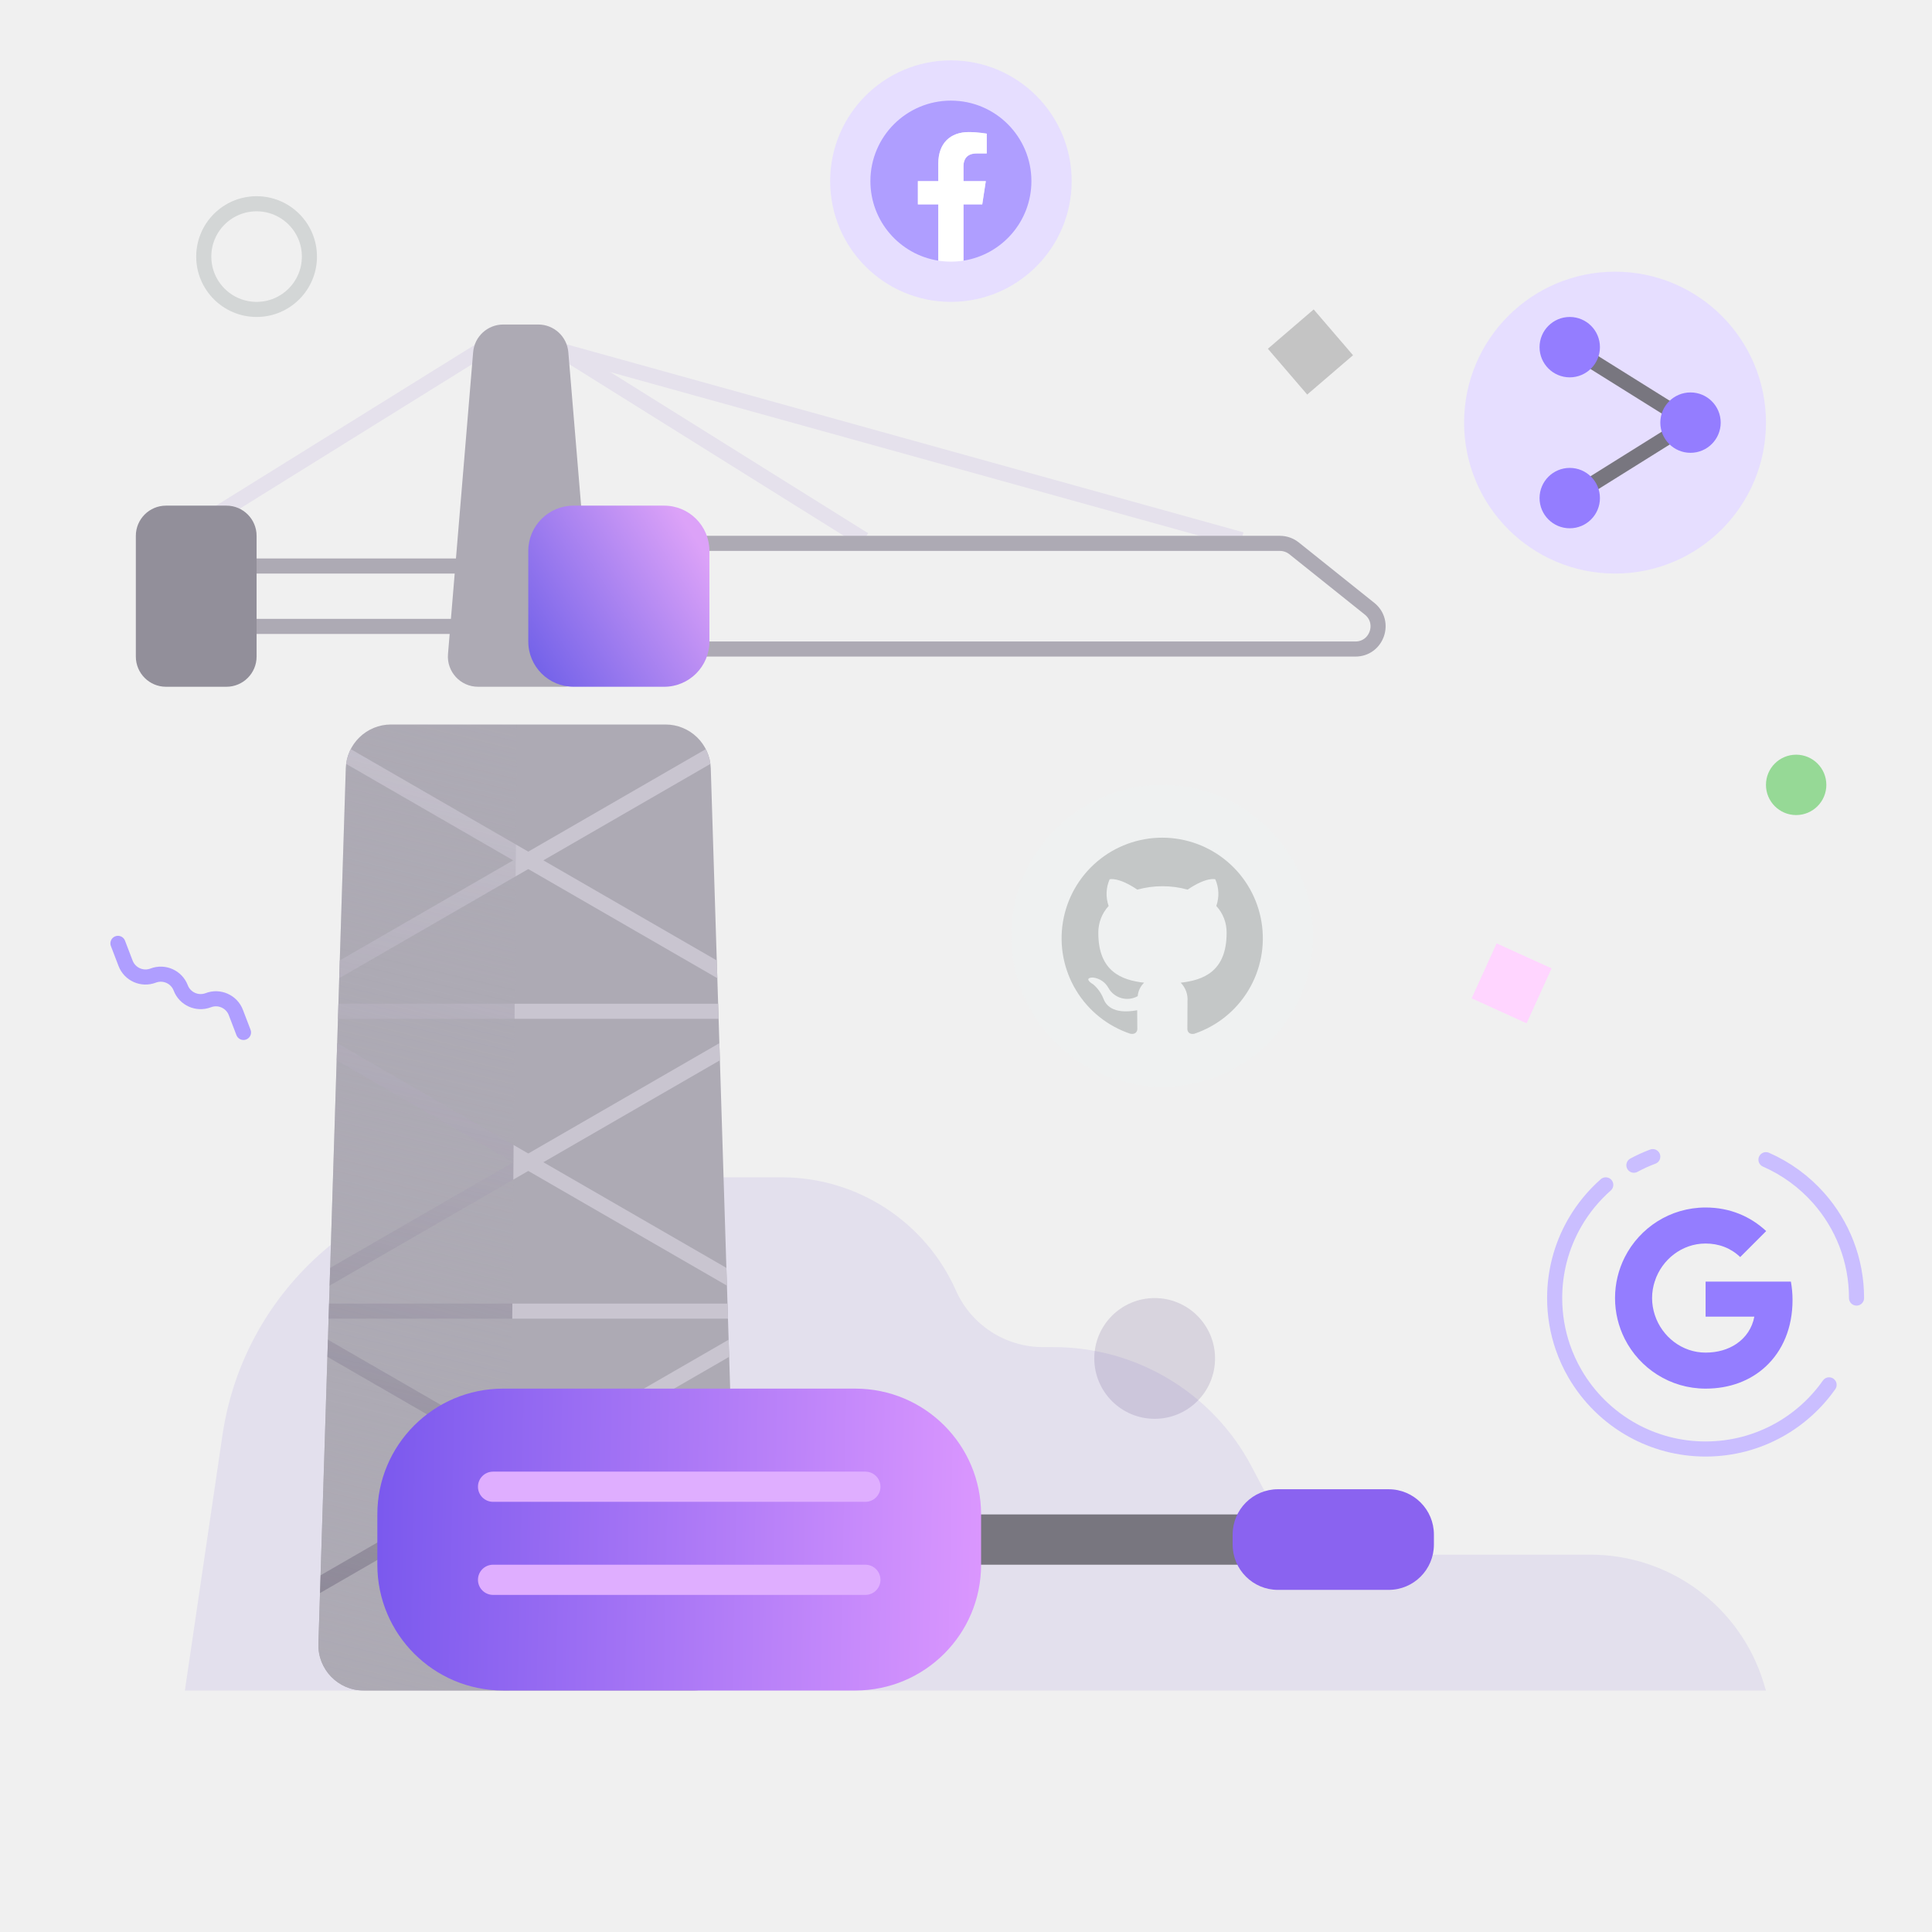
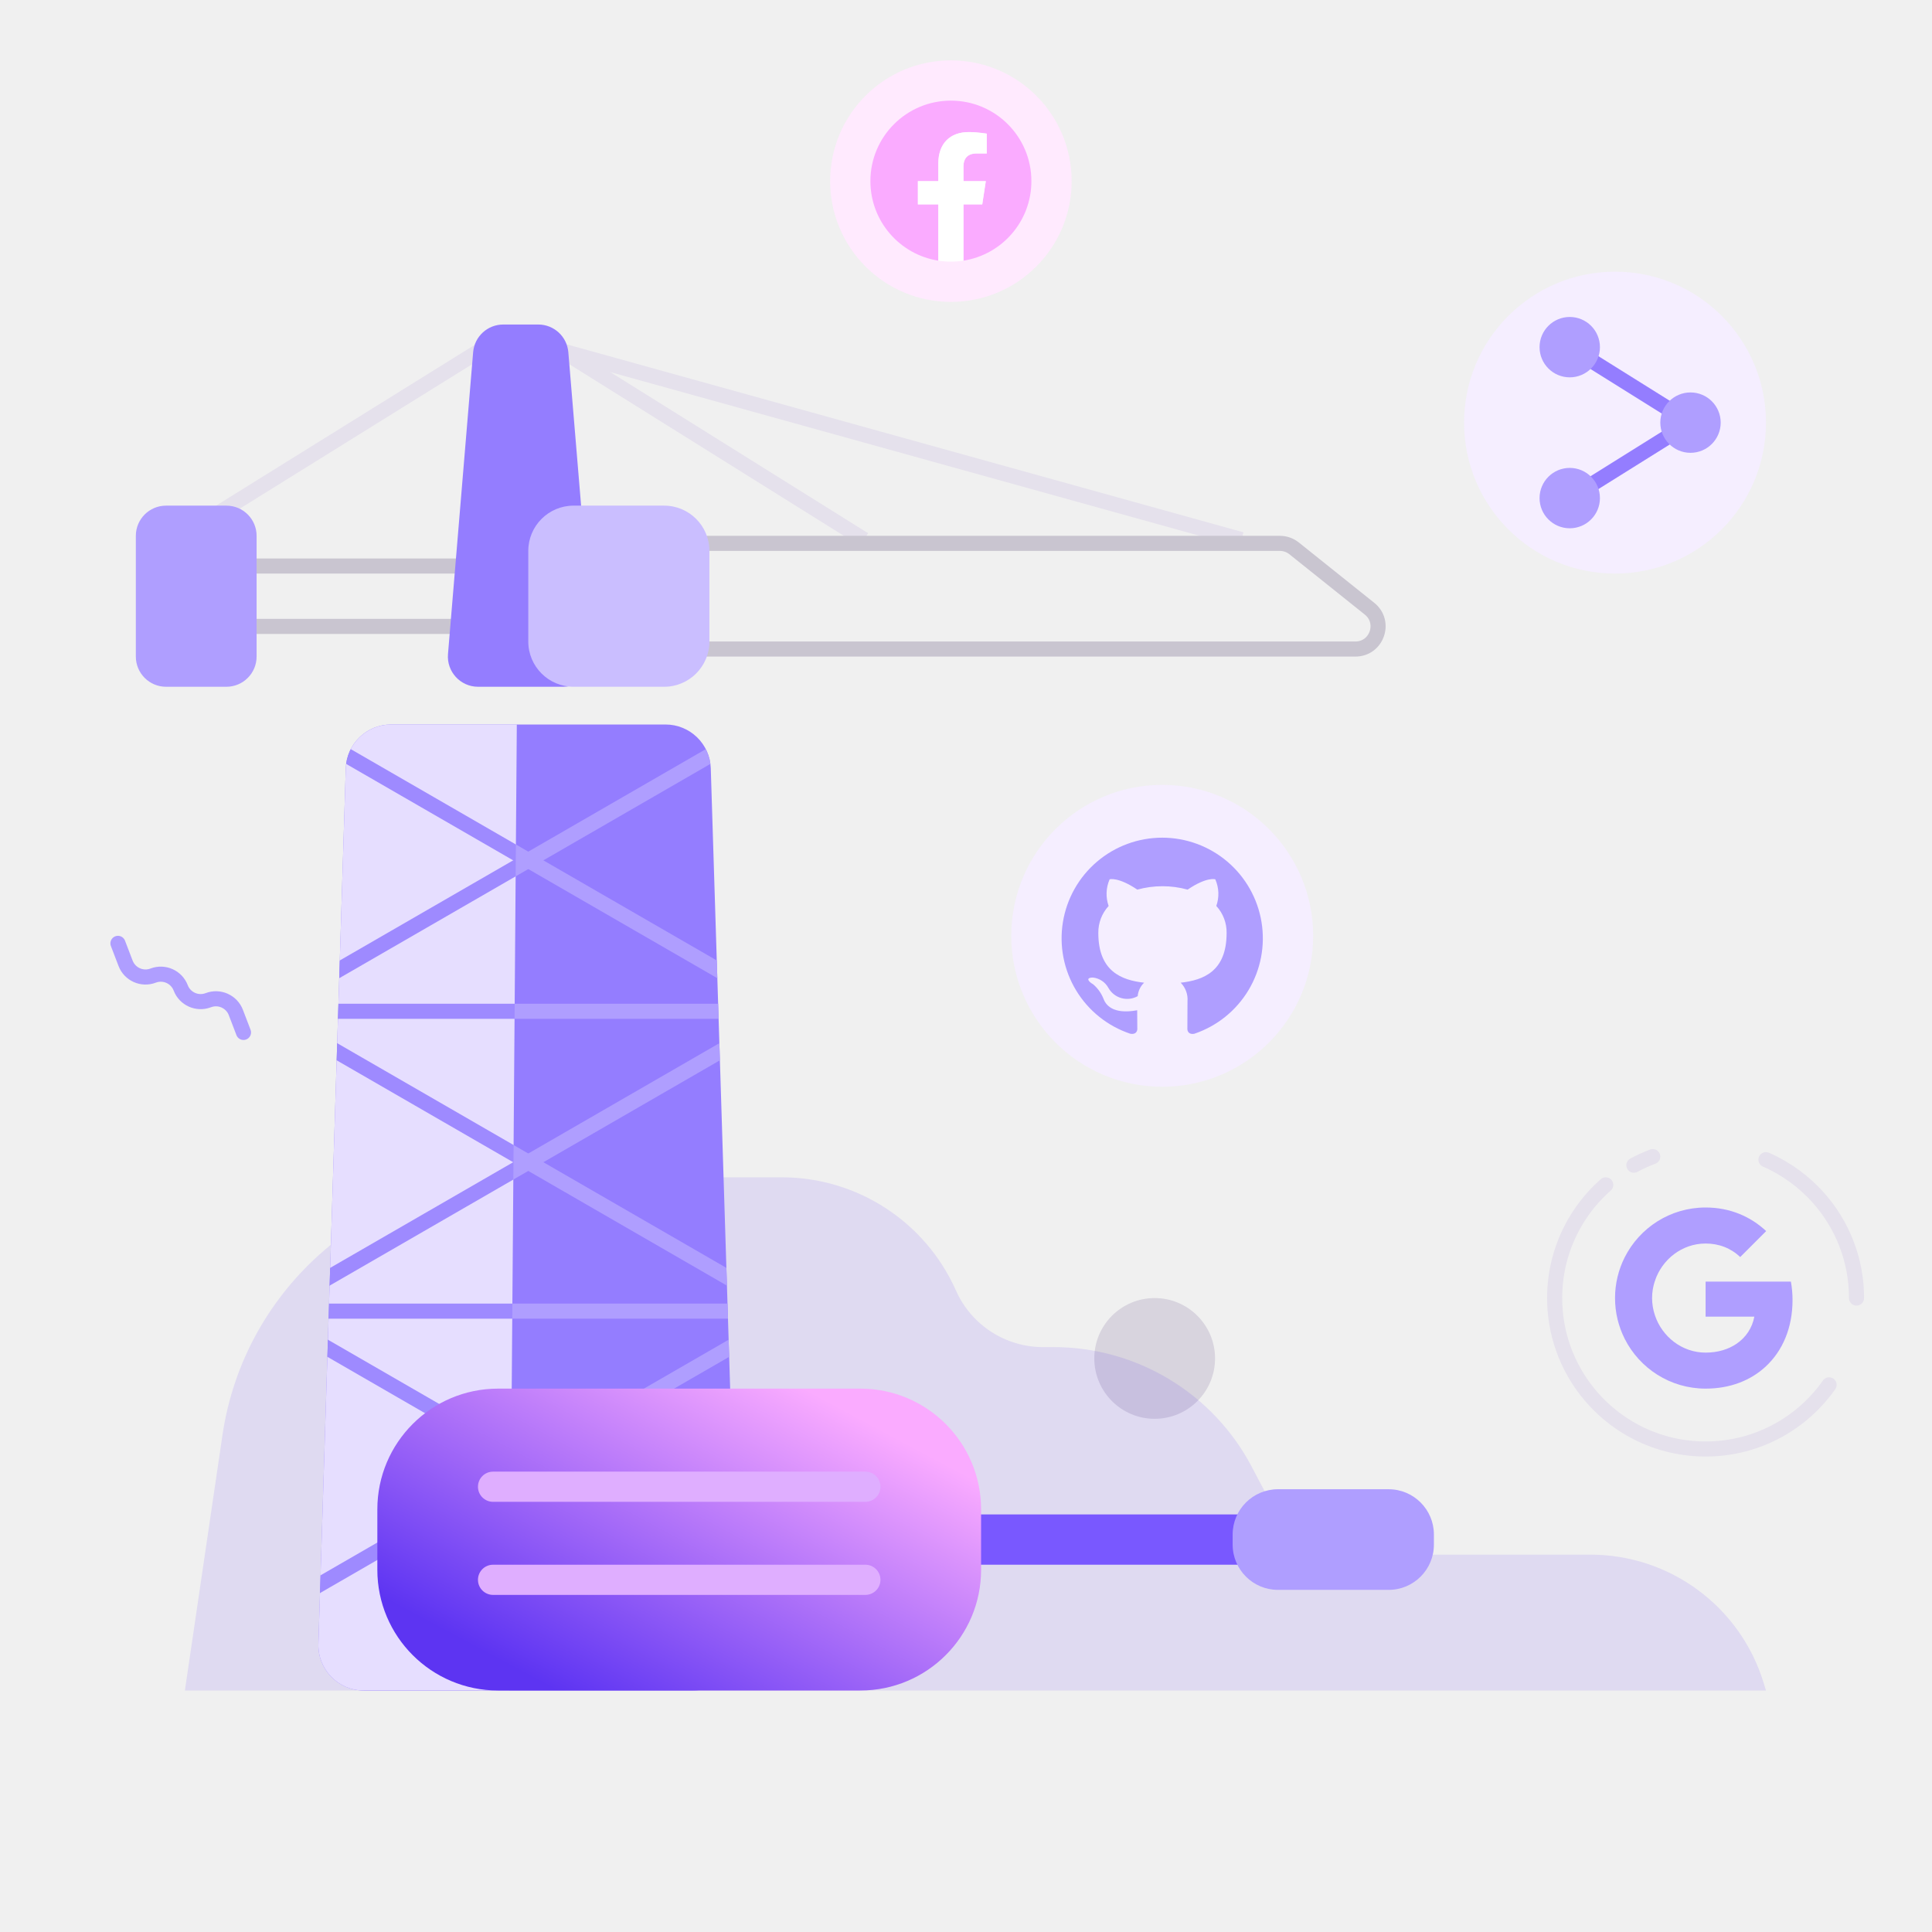
<svg xmlns="http://www.w3.org/2000/svg" width="256" height="256" viewBox="0 0 256 256" fill="none">
-   <path d="M103.585 156H69.048C49.204 156 32.361 170.548 29.474 190.18L24.5 224H234L233.69 222.987C230.606 212.894 221.291 206 210.738 206H181.652C175.715 206 170.267 202.713 167.498 197.463L165.836 194.31C160.709 184.586 150.62 178.5 139.627 178.5H138.207C133.216 178.5 128.694 175.561 126.667 171C122.613 161.878 113.567 156 103.585 156Z" fill="#E3E0ED" />
+   <path d="M103.585 156H69.048C49.204 156 32.361 170.548 29.474 190.18L24.5 224H234L233.69 222.987C230.606 212.894 221.291 206 210.738 206H181.652C175.715 206 170.267 202.713 167.498 197.463L165.836 194.31C160.709 184.586 150.62 178.5 139.627 178.5H138.207C133.216 178.5 128.694 175.561 126.667 171C122.613 161.878 113.567 156 103.585 156Z" fill="#5D34F2" fill-opacity="0.12" />
  <path d="M26.5 69.5L63.5 46.5" stroke="#E5E1EC" stroke-width="2" />
  <path d="M114.5 71.5L74.5 46.5" stroke="#E5E1EC" stroke-width="2" />
-   <path d="M61 75H30C27.791 75 26 76.791 26 79V79C26 81.209 27.791 83 30 83H61" stroke="#ADAAB4" stroke-width="2" />
+   <path d="M61 75H30C27.791 75 26 76.791 26 79V79C26 81.209 27.791 83 30 83H61" stroke="#C9C5D0" stroke-width="2" />
  <path d="M164.5 71.5L74.5 46.5" stroke="#E5E1EC" stroke-width="2" />
-   <path d="M84 75C84 73.343 85.343 72 87 72H169.597C170.278 72 170.939 72.232 171.471 72.657L181.471 80.657C183.685 82.429 182.433 86 179.597 86H87C85.343 86 84 84.657 84 83V75Z" stroke="#ADAAB4" stroke-width="2" />
-   <path d="M45.818 101.813C45.92 98.573 48.575 96 51.815 96H88.185C91.425 96 94.08 98.573 94.182 101.813L97.807 217.813C97.912 221.198 95.197 224 91.81 224H48.19C44.803 224 42.088 221.198 42.193 217.813L45.818 101.813Z" fill="#ADAAB4" />
-   <mask id="mask0_422_12019" style="mask-type:alpha" maskUnits="userSpaceOnUse" x="42" y="96" width="56" height="128">
+   <path d="M84 75C84 73.343 85.343 72 87 72H169.597C170.278 72 170.939 72.232 171.471 72.657L181.471 80.657C183.685 82.429 182.433 86 179.597 86H87C85.343 86 84 84.657 84 83V75Z" stroke="#C9C5D0" stroke-width="2" />
+   <path d="M45.818 101.813C45.92 98.573 48.575 96 51.815 96H88.185C91.425 96 94.08 98.573 94.182 101.813L97.807 217.813C97.912 221.198 95.197 224 91.81 224H48.19C44.803 224 42.088 221.198 42.193 217.813L45.818 101.813Z" fill="#947DFF" />
+   <mask id="mask0_8614_113852" style="mask-type:alpha" maskUnits="userSpaceOnUse" x="42" y="96" width="56" height="128">
    <path d="M45.818 101.813C45.92 98.573 48.575 96 51.815 96H88.185C91.425 96 94.08 98.573 94.182 101.813L97.807 217.813C97.912 221.198 95.197 224 91.81 224H48.19C44.803 224 42.088 221.198 42.193 217.813L45.818 101.813Z" fill="#3F375A" />
  </mask>
-   <g mask="url(#mask0_422_12019)">
-     <rect x="39.822" y="130.268" width="72" height="2" transform="rotate(-30 39.8223 130.268)" fill="#C9C5D0" />
-     <rect x="34" y="133" width="72" height="2" fill="#C9C5D0" />
-     <rect x="34" y="172.732" width="72" height="2" fill="#C9C5D0" />
-     <rect x="39.822" y="170.268" width="72" height="2" transform="rotate(-30 39.8223 170.268)" fill="#C9C5D0" />
-     <rect x="39.822" y="210.268" width="72" height="2" transform="rotate(-30 39.8223 210.268)" fill="#C9C5D0" />
-     <rect width="72" height="2" transform="matrix(0.866025 0.5 0.5 -0.866025 39.8223 97.7321)" fill="#C9C5D0" />
-     <rect width="72" height="2" transform="matrix(0.866025 0.5 0.5 -0.866025 39.8223 137.732)" fill="#C9C5D0" />
-     <rect width="72" height="2" transform="matrix(0.866025 0.5 0.5 -0.866025 39.8223 177.732)" fill="#C9C5D0" />
+   <g mask="url(#mask0_8614_113852)">
+     <rect x="39.822" y="130.268" width="72" height="2" transform="rotate(-30 39.8223 130.268)" fill="#AF9EFF" />
+     <rect x="34" y="133" width="72" height="2" fill="#AF9EFF" />
+     <rect x="34" y="172.732" width="72" height="2" fill="#AF9EFF" />
+     <rect x="39.822" y="170.268" width="72" height="2" transform="rotate(-30 39.8223 170.268)" fill="#AF9EFF" />
+     <rect x="39.822" y="210.268" width="72" height="2" transform="rotate(-30 39.8223 210.268)" fill="#AF9EFF" />
+     <rect width="72" height="2" transform="matrix(0.866025 0.5 0.5 -0.866025 39.8223 97.7324)" fill="#AF9EFF" />
+     <rect width="72" height="2" transform="matrix(0.866025 0.5 0.5 -0.866025 39.8223 137.732)" fill="#AF9EFF" />
+     <rect width="72" height="2" transform="matrix(0.866025 0.5 0.5 -0.866025 39.8223 177.732)" fill="#AF9EFF" />
    <g style="mix-blend-mode:multiply">
-       <path d="M47.5 93.5H68.5L67.5 224H-1L47.5 93.5Z" fill="url(#paint0_linear_422_12019)" />
+       <path d="M47.5 93.5H68.5L67.5 224H-1L47.5 93.5Z" fill="#E6DEFF" />
    </g>
  </g>
-   <path d="M62.694 46.668C62.867 44.595 64.6 43 66.68 43H71.32C73.4 43 75.133 44.595 75.306 46.668L78.639 86.668C78.833 89 76.993 91 74.653 91H63.347C61.007 91 59.167 89 59.361 86.668L62.694 46.668Z" fill="#ADAAB4" />
-   <rect x="70" y="67" width="24" height="24" rx="6" fill="url(#paint1_linear_422_12019)" />
-   <rect x="18" y="67" width="16" height="24" rx="4" fill="#928F9A" />
-   <path d="M170 200.667C171.841 200.667 173.333 202.159 173.333 204C173.333 205.841 171.841 207.333 170 207.333H126.667V200.667H170Z" fill="#78767F" />
-   <path d="M184 197.333C187.314 197.333 190 200.02 190 203.333V204.667C190 207.98 187.314 210.667 184 210.667H169.333C166.02 210.667 163.333 207.98 163.333 204.667V203.333C163.333 200.02 166.02 197.333 169.333 197.333H184Z" fill="#8A63F0" />
-   <path d="M113.333 184C122.538 184 130 191.462 130 200.667V207.333C130 216.538 122.538 224 113.333 224H66.667C57.462 224 50 216.538 50 207.333V200.667C50 191.462 57.462 184 66.667 184H113.333Z" fill="url(#paint2_linear_422_12019)" />
+   <path d="M62.694 46.668C62.867 44.595 64.6 43 66.68 43H71.32C73.4 43 75.133 44.595 75.306 46.668L78.639 86.668C78.833 89 76.993 91 74.653 91H63.347C61.007 91 59.167 89 59.361 86.668L62.694 46.668Z" fill="#947DFF" />
+   <rect x="70" y="67" width="24" height="24" rx="6" fill="#CABEFF" />
+   <rect x="18" y="67" width="16" height="24" rx="4" fill="#AF9EFF" />
+   <path d="M170.001 200.667C171.842 200.667 173.334 202.159 173.334 204C173.334 205.841 171.842 207.334 170.001 207.334H126.667V200.667H170.001Z" fill="#7958FF" />
+   <path d="M184 197.333C187.314 197.333 190 200.019 190 203.333V204.666C190 207.98 187.314 210.666 184 210.666H169.333C166.02 210.666 163.333 207.98 163.333 204.666V203.333C163.333 200.019 166.02 197.333 169.333 197.333H184Z" fill="#AF9EFF" />
+   <path d="M114 224C122.837 224 130 216.837 130 208V200C130 191.163 122.837 184 114 184H66C57.163 184 50 191.163 50 200V208C50 216.837 57.163 224 66 224H114Z" fill="url(#paint0_linear_8614_113852)" />
  <rect x="116.666" y="195" width="4" height="53.333" rx="2" transform="rotate(90 116.666 195)" fill="#DFAEFF" />
  <rect x="116.666" y="207.333" width="4" height="53.333" rx="2" transform="rotate(90 116.666 207.333)" fill="#DFAEFF" />
-   <circle cx="214" cy="56" r="20" fill="#E6DEFF" />
-   <path d="M208 46L224 56L208 66" stroke="#78767F" stroke-width="2" stroke-linecap="round" stroke-linejoin="round" />
-   <circle cx="224" cy="56" r="4" fill="#947DFF" />
-   <circle cx="208" cy="66" r="4" fill="#947DFF" />
-   <circle cx="208" cy="46" r="4" fill="#947DFF" />
-   <circle cx="154" cy="124" r="20" fill="#EFF1F1" />
-   <path d="M154 110.996C150.834 110.996 147.771 112.122 145.36 114.174C142.948 116.226 141.346 119.068 140.839 122.194C140.332 125.319 140.953 128.522 142.592 131.231C144.231 133.94 146.78 135.978 149.783 136.979C150.45 137.096 150.7 136.696 150.7 136.346C150.7 136.029 150.683 134.979 150.683 133.862C147.333 134.479 146.467 133.046 146.2 132.296C145.904 131.566 145.435 130.92 144.833 130.412C144.367 130.162 143.7 129.546 144.817 129.529C145.243 129.575 145.652 129.724 146.009 129.961C146.366 130.199 146.66 130.52 146.867 130.896C147.049 131.223 147.294 131.512 147.588 131.744C147.882 131.977 148.219 132.149 148.58 132.251C148.941 132.354 149.318 132.384 149.69 132.34C150.063 132.296 150.423 132.179 150.75 131.996C150.808 131.318 151.11 130.684 151.6 130.212C148.633 129.879 145.533 128.729 145.533 123.629C145.514 122.304 146.003 121.022 146.9 120.046C146.492 118.894 146.54 117.63 147.033 116.512C147.033 116.512 148.15 116.162 150.7 117.879C152.882 117.279 155.185 117.279 157.367 117.879C159.917 116.146 161.033 116.512 161.033 116.512C161.527 117.63 161.574 118.894 161.167 120.046C162.066 121.02 162.555 122.303 162.533 123.629C162.533 128.746 159.417 129.879 156.45 130.212C156.768 130.535 157.013 130.922 157.168 131.348C157.324 131.773 157.386 132.227 157.35 132.679C157.35 134.462 157.333 135.896 157.333 136.346C157.333 136.696 157.583 137.112 158.25 136.979C161.248 135.969 163.79 133.927 165.422 131.217C167.054 128.507 167.669 125.305 167.158 122.183C166.648 119.06 165.044 116.221 162.634 114.172C160.224 112.123 157.163 110.997 154 110.996Z" fill="#C4C7C7" />
-   <circle cx="126" cy="24" r="16" fill="#E6DEFF" />
-   <path d="M136.666 24C136.666 18.108 131.891 13.333 125.999 13.333C120.108 13.333 115.333 18.108 115.333 24C115.333 29.325 119.233 33.737 124.333 34.538V27.083H121.624V24H124.333V21.65C124.333 18.977 125.924 17.5 128.362 17.5C129.528 17.5 130.749 17.708 130.749 17.708V20.333H129.403C128.078 20.333 127.666 21.156 127.666 22V24H130.624L130.151 27.083H127.666V34.538C132.766 33.737 136.666 29.325 136.666 24Z" fill="#AF9EFF" />
-   <path d="M130.151 27.083L130.624 24H127.666V22C127.666 21.156 128.078 20.333 129.403 20.333H130.749V17.708C130.749 17.708 129.528 17.5 128.362 17.5C125.924 17.5 124.332 18.977 124.332 21.65V24H121.624V27.083H124.332V34.538C124.876 34.623 125.432 34.667 125.999 34.667C126.566 34.667 127.122 34.623 127.666 34.538V27.083H130.151Z" fill="white" />
-   <path d="M246 172C246 166.928 244.112 162.297 241 158.771C239.08 156.596 236.695 154.842 234 153.664M212.771 157C211.151 158.43 209.764 160.118 208.676 162C207.78 163.548 207.087 165.226 206.63 167C206.219 168.598 206 170.274 206 172C206 174.275 206.38 176.462 207.08 178.5C207.501 179.725 208.037 180.896 208.676 182C210.491 185.139 213.136 187.739 216.31 189.5C219.181 191.093 222.484 192 226 192C229.516 192 232.819 191.093 235.69 189.5C238.343 188.028 240.627 185.969 242.365 183.5M219 153.259C218.137 153.582 217.302 153.962 216.5 154.396" stroke="#CABEFF" stroke-width="2" stroke-linecap="round" />
-   <path fill-rule="evenodd" clip-rule="evenodd" d="M237.52 172.273C237.52 171.422 237.444 170.604 237.302 169.818H226V174.46H232.458C232.18 175.96 231.335 177.231 230.064 178.082V181.093H233.942C236.211 179.004 237.52 175.927 237.52 172.273Z" fill="#947DFF" />
-   <path fill-rule="evenodd" clip-rule="evenodd" d="M226 184C229.24 184 231.956 182.925 233.942 181.093L230.064 178.082C228.989 178.802 227.615 179.227 226 179.227C222.875 179.227 220.229 177.116 219.285 174.28H215.276V177.389C217.251 181.311 221.309 184 226 184Z" fill="#947DFF" />
-   <path fill-rule="evenodd" clip-rule="evenodd" d="M219.285 174.28C219.045 173.56 218.909 172.791 218.909 172C218.909 171.209 219.045 170.44 219.285 169.72V166.611H215.276C214.464 168.231 214 170.064 214 172C214 173.936 214.464 175.769 215.276 177.389L219.285 174.28Z" fill="#947DFF" />
-   <path fill-rule="evenodd" clip-rule="evenodd" d="M226 164.773C227.762 164.773 229.344 165.378 230.587 166.567L234.029 163.125C231.951 161.189 229.235 160 226 160C221.309 160 217.251 162.689 215.276 166.611L219.285 169.72C220.229 166.884 222.875 164.773 226 164.773Z" fill="#947DFF" />
+   <circle cx="214" cy="56" r="20" fill="#F5EEFF" />
+   <path d="M208 46L224 56L208 66" stroke="#947DFF" stroke-width="2" stroke-linecap="round" stroke-linejoin="round" />
+   <circle cx="224" cy="56" r="4" fill="#AF9EFF" />
+   <circle cx="208" cy="66" r="4" fill="#AF9EFF" />
+   <circle cx="208" cy="46" r="4" fill="#AF9EFF" />
+   <circle cx="154" cy="124" r="20" fill="#F5EEFF" />
+   <path d="M154 110.996C150.834 110.996 147.771 112.123 145.36 114.175C142.948 116.226 141.346 119.069 140.839 122.194C140.332 125.319 140.953 128.523 142.592 131.232C144.231 133.941 146.78 135.978 149.783 136.979C150.45 137.096 150.7 136.696 150.7 136.346C150.7 136.029 150.683 134.979 150.683 133.863C147.333 134.479 146.467 133.046 146.2 132.296C145.904 131.567 145.435 130.92 144.833 130.413C144.367 130.163 143.7 129.546 144.817 129.529C145.243 129.576 145.652 129.724 146.009 129.962C146.366 130.2 146.66 130.52 146.867 130.896C147.049 131.224 147.294 131.512 147.588 131.745C147.882 131.977 148.219 132.15 148.58 132.252C148.941 132.354 149.318 132.384 149.69 132.34C150.063 132.296 150.423 132.179 150.75 131.996C150.808 131.318 151.11 130.684 151.6 130.213C148.633 129.879 145.533 128.729 145.533 123.629C145.514 122.304 146.003 121.022 146.9 120.046C146.492 118.894 146.54 117.631 147.033 116.513C147.033 116.513 148.15 116.163 150.7 117.879C152.882 117.279 155.185 117.279 157.367 117.879C159.917 116.146 161.033 116.513 161.033 116.513C161.527 117.63 161.574 118.894 161.167 120.046C162.066 121.021 162.555 122.304 162.533 123.629C162.533 128.746 159.417 129.879 156.45 130.213C156.768 130.535 157.013 130.923 157.168 131.348C157.324 131.774 157.386 132.228 157.35 132.679C157.35 134.463 157.333 135.896 157.333 136.346C157.333 136.696 157.583 137.113 158.25 136.979C161.248 135.97 163.79 133.928 165.422 131.217C167.054 128.507 167.669 125.305 167.158 122.183C166.648 119.061 165.044 116.222 162.634 114.173C160.224 112.124 157.163 110.998 154 110.996Z" fill="#AF9EFF" />
+   <circle cx="126" cy="24" r="16" fill="#FFEAFE" />
+   <path d="M136.666 24.001C136.666 18.109 131.891 13.334 126 13.334C120.108 13.334 115.333 18.109 115.333 24.001C115.333 29.326 119.233 33.738 124.333 34.538V27.084H121.625V24.001H124.333V21.651C124.333 18.978 125.925 17.501 128.362 17.501C129.529 17.501 130.75 17.709 130.75 17.709V20.334H129.404C128.079 20.334 127.666 21.157 127.666 22.001V24.001H130.625L130.152 27.084H127.666V34.538C132.766 33.738 136.666 29.326 136.666 24.001Z" fill="#FAABFF" />
+   <path d="M130.152 27.084L130.625 24.001H127.666V22.001C127.666 21.157 128.079 20.334 129.404 20.334H130.75V17.709C130.75 17.709 129.529 17.501 128.362 17.501C125.925 17.501 124.333 18.978 124.333 21.651V24.001H121.625V27.084H124.333V34.538C124.877 34.624 125.433 34.668 126 34.668C126.566 34.668 127.122 34.624 127.666 34.538V27.084H130.152Z" fill="white" />
+   <path d="M246 172C246 166.927 244.112 162.296 241 158.77C239.08 156.595 236.695 154.841 234 153.664M212.771 157C211.151 158.429 209.764 160.118 208.676 162C207.78 163.547 207.087 165.226 206.63 167C206.219 168.598 206 170.273 206 172C206 174.275 206.38 176.462 207.08 178.5C207.501 179.724 208.037 180.895 208.676 182C210.491 185.139 213.136 187.738 216.31 189.5C219.181 191.092 222.484 192 226 192C229.516 192 232.819 191.092 235.69 189.5C238.343 188.027 240.627 185.969 242.365 183.5M219 153.259C218.137 153.581 217.302 153.962 216.5 154.395" stroke="#E5E1EC" stroke-width="2" stroke-linecap="round" />
+   <path fill-rule="evenodd" clip-rule="evenodd" d="M237.52 172.273C237.52 171.422 237.444 170.604 237.302 169.818H226V174.46H232.458C232.18 175.96 231.335 177.231 230.064 178.082V181.093H233.942C236.211 179.004 237.52 175.927 237.52 172.273Z" fill="#AF9EFF" />
+   <path fill-rule="evenodd" clip-rule="evenodd" d="M226 184C229.24 184 231.956 182.926 233.941 181.093L230.063 178.082C228.989 178.802 227.614 179.228 226 179.228C222.874 179.228 220.229 177.117 219.285 174.28H215.276V177.389C217.25 181.311 221.309 184 226 184Z" fill="#AF9EFF" />
+   <path fill-rule="evenodd" clip-rule="evenodd" d="M219.285 174.279C219.045 173.559 218.909 172.79 218.909 171.999C218.909 171.209 219.045 170.439 219.285 169.719V166.61H215.276C214.464 168.23 214 170.063 214 171.999C214 173.936 214.464 175.769 215.276 177.389L219.285 174.279Z" fill="#AF9EFF" />
+   <path fill-rule="evenodd" clip-rule="evenodd" d="M226 164.773C227.761 164.773 229.343 165.378 230.587 166.567L234.029 163.125C231.95 161.189 229.234 160 226 160C221.309 160 217.25 162.689 215.276 166.611L219.285 169.72C220.229 166.884 222.874 164.773 226 164.773Z" fill="#AF9EFF" />
  <g style="mix-blend-mode:multiply">
    <circle cx="153" cy="180" r="8" fill="#E5E1EC" />
  </g>
-   <g style="mix-blend-mode:multiply">
-     <circle cx="34" cy="34" r="7" stroke="#E0E3E3" stroke-width="2" />
-   </g>
-   <g style="mix-blend-mode:multiply">
-     <circle cx="238" cy="104" r="4" fill="#9FE79F" />
-   </g>
-   <rect x="198.311" y="125" width="8" height="8" transform="rotate(24.4506 198.311 125)" fill="#FFD5FF" />
-   <rect x="168" y="46.212" width="8" height="8" transform="rotate(-40.65 168 46.2115)" fill="#C4C4C4" />
  <path d="M15.629 125L16.64 127.641C17.199 129.1 18.834 129.83 20.293 129.271V129.271C21.752 128.713 23.387 129.442 23.946 130.901V130.901C24.505 132.36 26.14 133.09 27.599 132.531V132.531C29.058 131.972 30.693 132.702 31.252 134.161L32.263 136.802" stroke="#AF9EFF" stroke-width="2" stroke-linecap="round" stroke-linejoin="round" />
  <defs>
-     <linearGradient id="paint0_linear_422_12019" x1="37.5" y1="224" x2="69" y2="91.5" gradientUnits="userSpaceOnUse">
-       <stop stop-color="#ADAAB4" />
-       <stop offset="1" stop-color="#ADAAB4" stop-opacity="0" />
-     </linearGradient>
-     <linearGradient id="paint1_linear_422_12019" x1="67.5" y1="82.5" x2="90.125" y2="68.123" gradientUnits="userSpaceOnUse">
-       <stop stop-color="#7563E9" />
-       <stop offset="1" stop-color="#DCA2F8" />
-     </linearGradient>
-     <linearGradient id="paint2_linear_422_12019" x1="24" y1="214.5" x2="132.815" y2="216.789" gradientUnits="userSpaceOnUse">
-       <stop stop-color="#5C45E8" />
-       <stop offset="1" stop-color="#DE99FF" />
+     <linearGradient id="paint0_linear_8614_113852" x1="60.833" y1="217.125" x2="84.802" y2="172.314" gradientUnits="userSpaceOnUse">
+       <stop stop-color="#5D34F2" />
+       <stop offset="1" stop-color="#FAABFF" />
    </linearGradient>
  </defs>
</svg>
